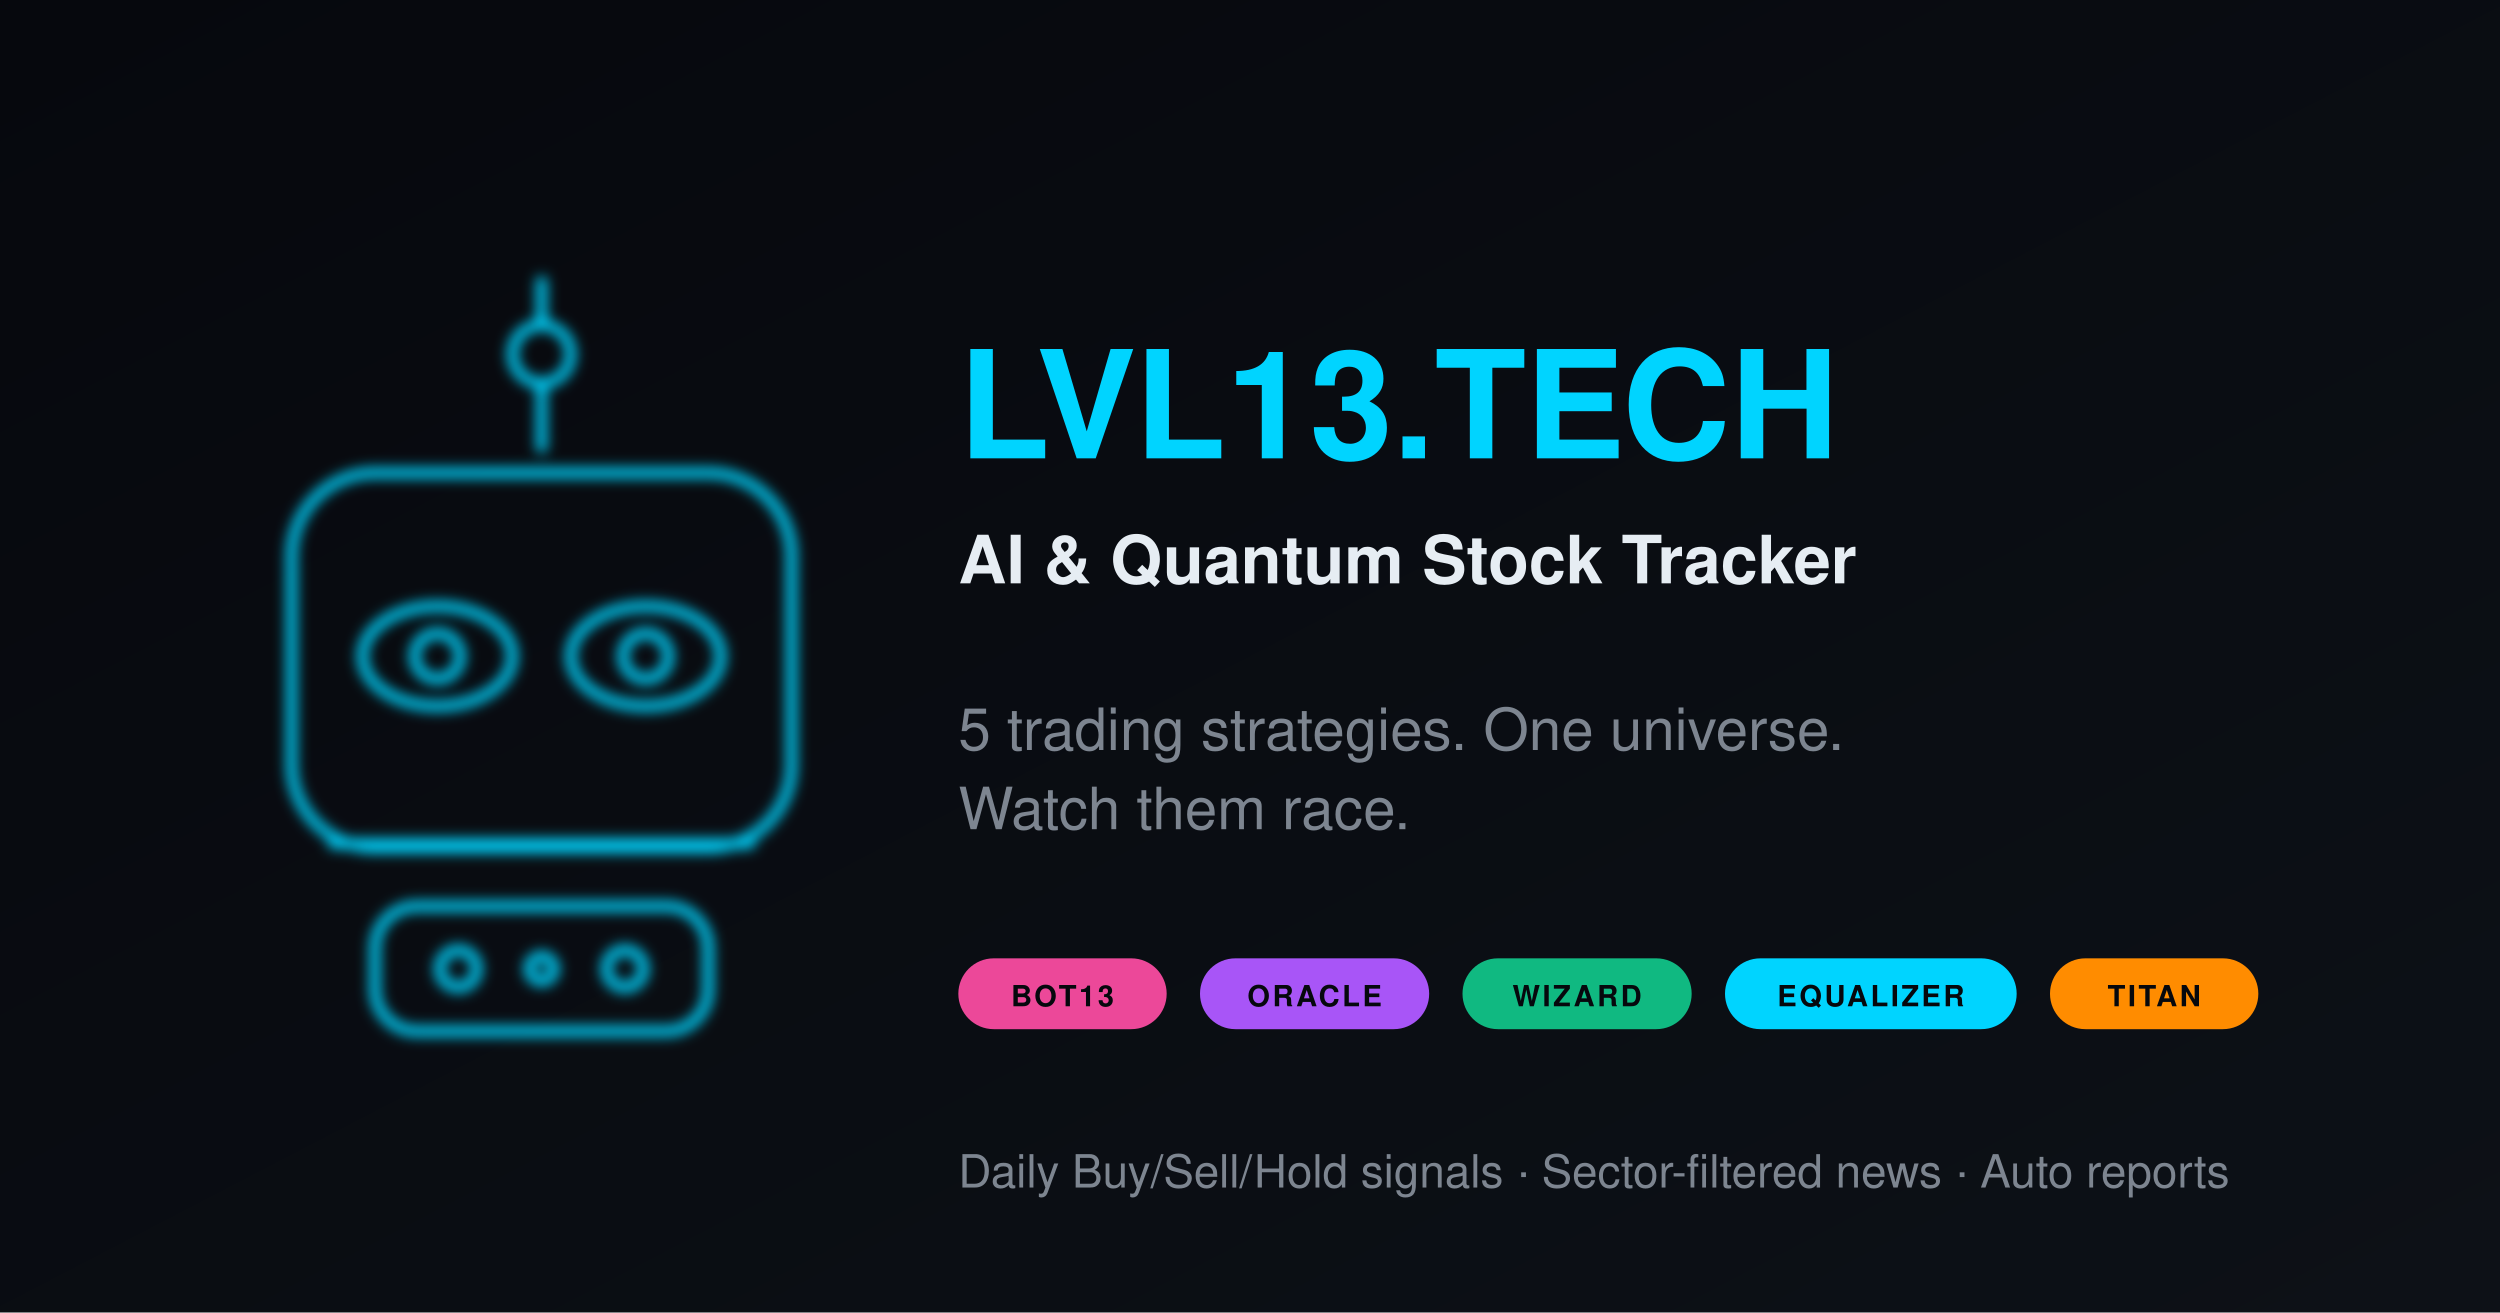
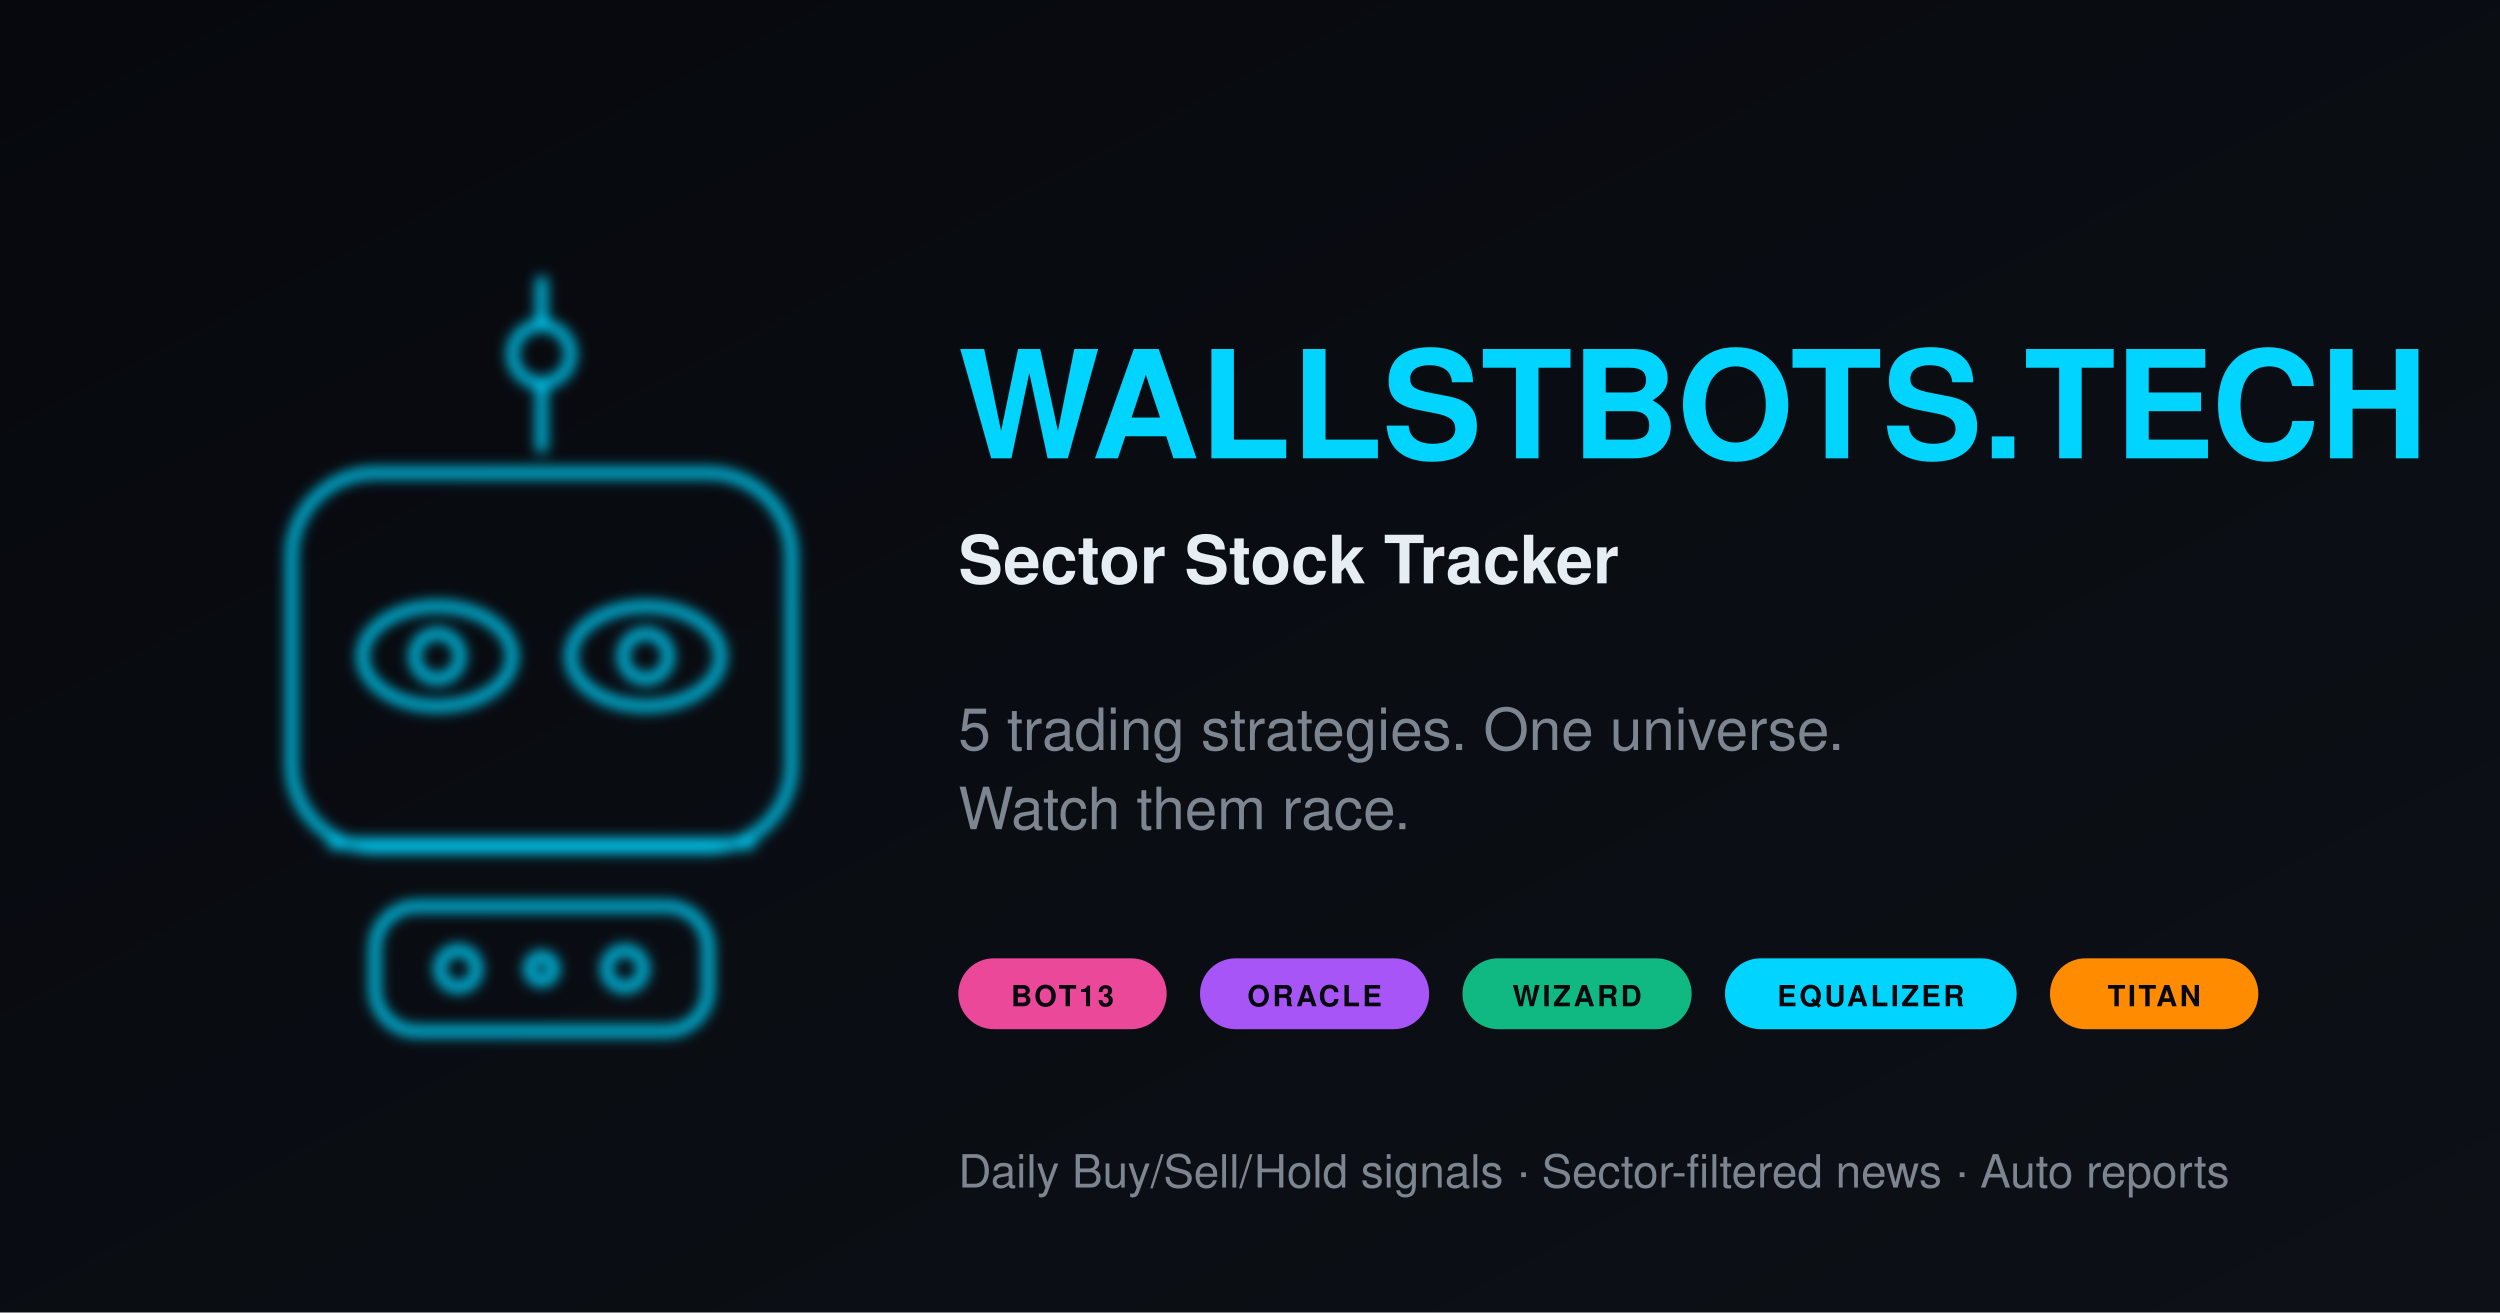
<svg xmlns="http://www.w3.org/2000/svg" viewBox="0 0 1200 630">
  <defs>
    <linearGradient id="bg" x1="0" y1="0" x2="1" y2="1">
      <stop offset="0" stop-color="#06080d" />
      <stop offset="1" stop-color="#0d1117" />
    </linearGradient>
    <filter id="g" x="-20%" y="-20%" width="140%" height="140%">
      <feGaussianBlur stdDeviation="3" />
    </filter>
  </defs>
  <rect width="1200" height="630" fill="url(#bg)" />
  <g transform="translate(80,135)" fill="none" stroke="#00d4ff" stroke-width="5" stroke-linecap="round" stroke-linejoin="round" filter="url(#g)">
    <line x1="180" y1="0" x2="180" y2="20" />
    <circle cx="180" cy="35" r="14" />
    <line x1="180" y1="49" x2="180" y2="80" />
    <rect x="60" y="92" width="240" height="180" rx="40" />
    <ellipse cx="130" cy="180" rx="36" ry="24" />
    <ellipse cx="230" cy="180" rx="36" ry="24" />
    <circle cx="130" cy="180" r="11" />
    <circle cx="230" cy="180" r="11" />
    <line x1="80" y1="270" x2="280" y2="270" />
    <rect x="100" y="300" width="160" height="60" rx="20" />
    <circle cx="140" cy="330" r="9" />
    <circle cx="180" cy="330" r="6" />
    <circle cx="220" cy="330" r="9" />
  </g>
  <g transform="translate(460,140)" fill="#e6edf3" font-family="Helvetica,Arial,sans-serif">
-     <text x="0" y="80" font-size="72" font-weight="800" fill="#00d4ff">LVL13.TECH</text>
-     <text x="0" y="140" font-size="32" font-weight="600">AI &amp; Quantum Stock Tracker</text>
+     <text x="0" y="80" font-size="72" font-weight="800" fill="#00d4ff">WALLSTBOTS.TECH</text>
+     <text x="0" y="140" font-size="32" font-weight="600">Sector Stock Tracker</text>
    <text x="0" y="220" font-size="28" fill="#7d8590">5 trading strategies. One universe.</text>
    <text x="0" y="258" font-size="28" fill="#7d8590">Watch them race.</text>
    <g font-size="14" font-weight="700" letter-spacing="1.2" fill="#06080d">
      <rect x="0" y="320" width="100" height="34" rx="17" fill="#ec4899" />
      <text x="50" y="343" text-anchor="middle">BOT13</text>
      <rect x="116" y="320" width="110" height="34" rx="17" fill="#a855f7" />
      <text x="171" y="343" text-anchor="middle">ORACLE</text>
      <rect x="242" y="320" width="110" height="34" rx="17" fill="#10b981" />
      <text x="297" y="343" text-anchor="middle">WIZARD</text>
      <rect x="368" y="320" width="140" height="34" rx="17" fill="#00d4ff" />
      <text x="438" y="343" text-anchor="middle">EQUALIZER</text>
      <rect x="524" y="320" width="100" height="34" rx="17" fill="#ff8c00" />
      <text x="574" y="343" text-anchor="middle">TITAN</text>
    </g>
    <text x="0" y="430" font-size="22" fill="#7d8590">Daily Buy/Sell/Hold signals · Sector-filtered news · Auto reports</text>
  </g>
</svg>
